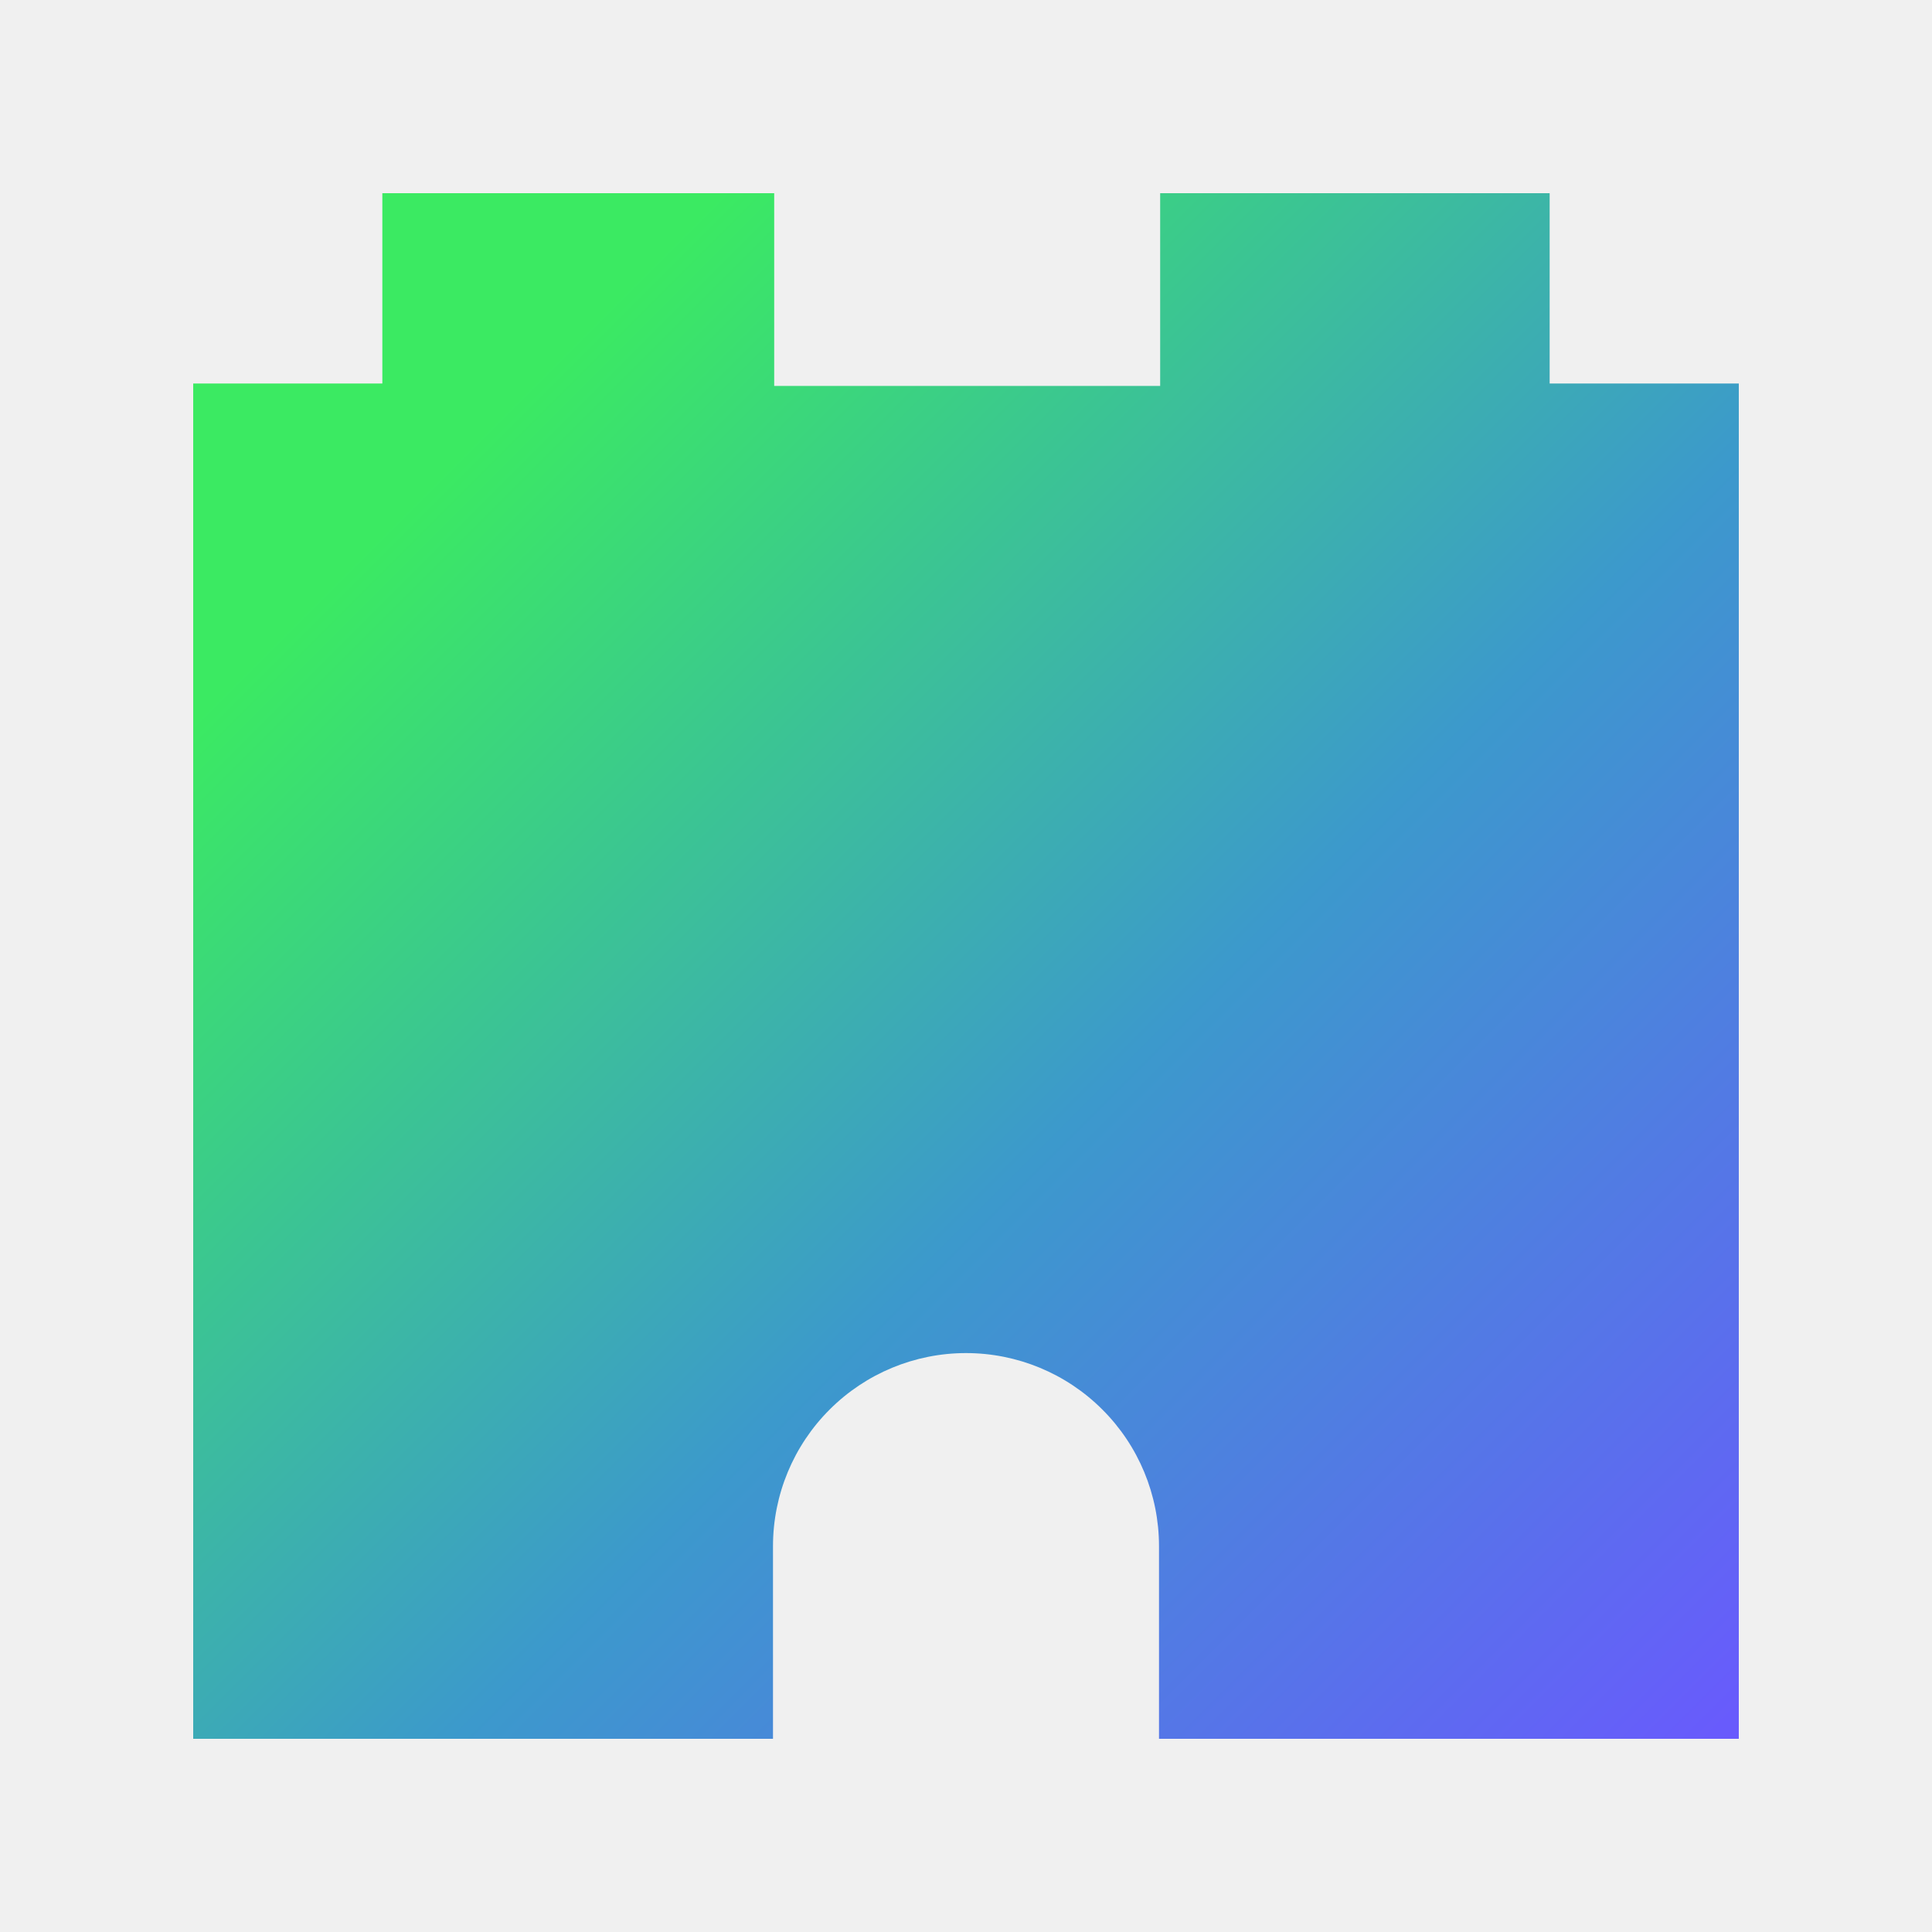
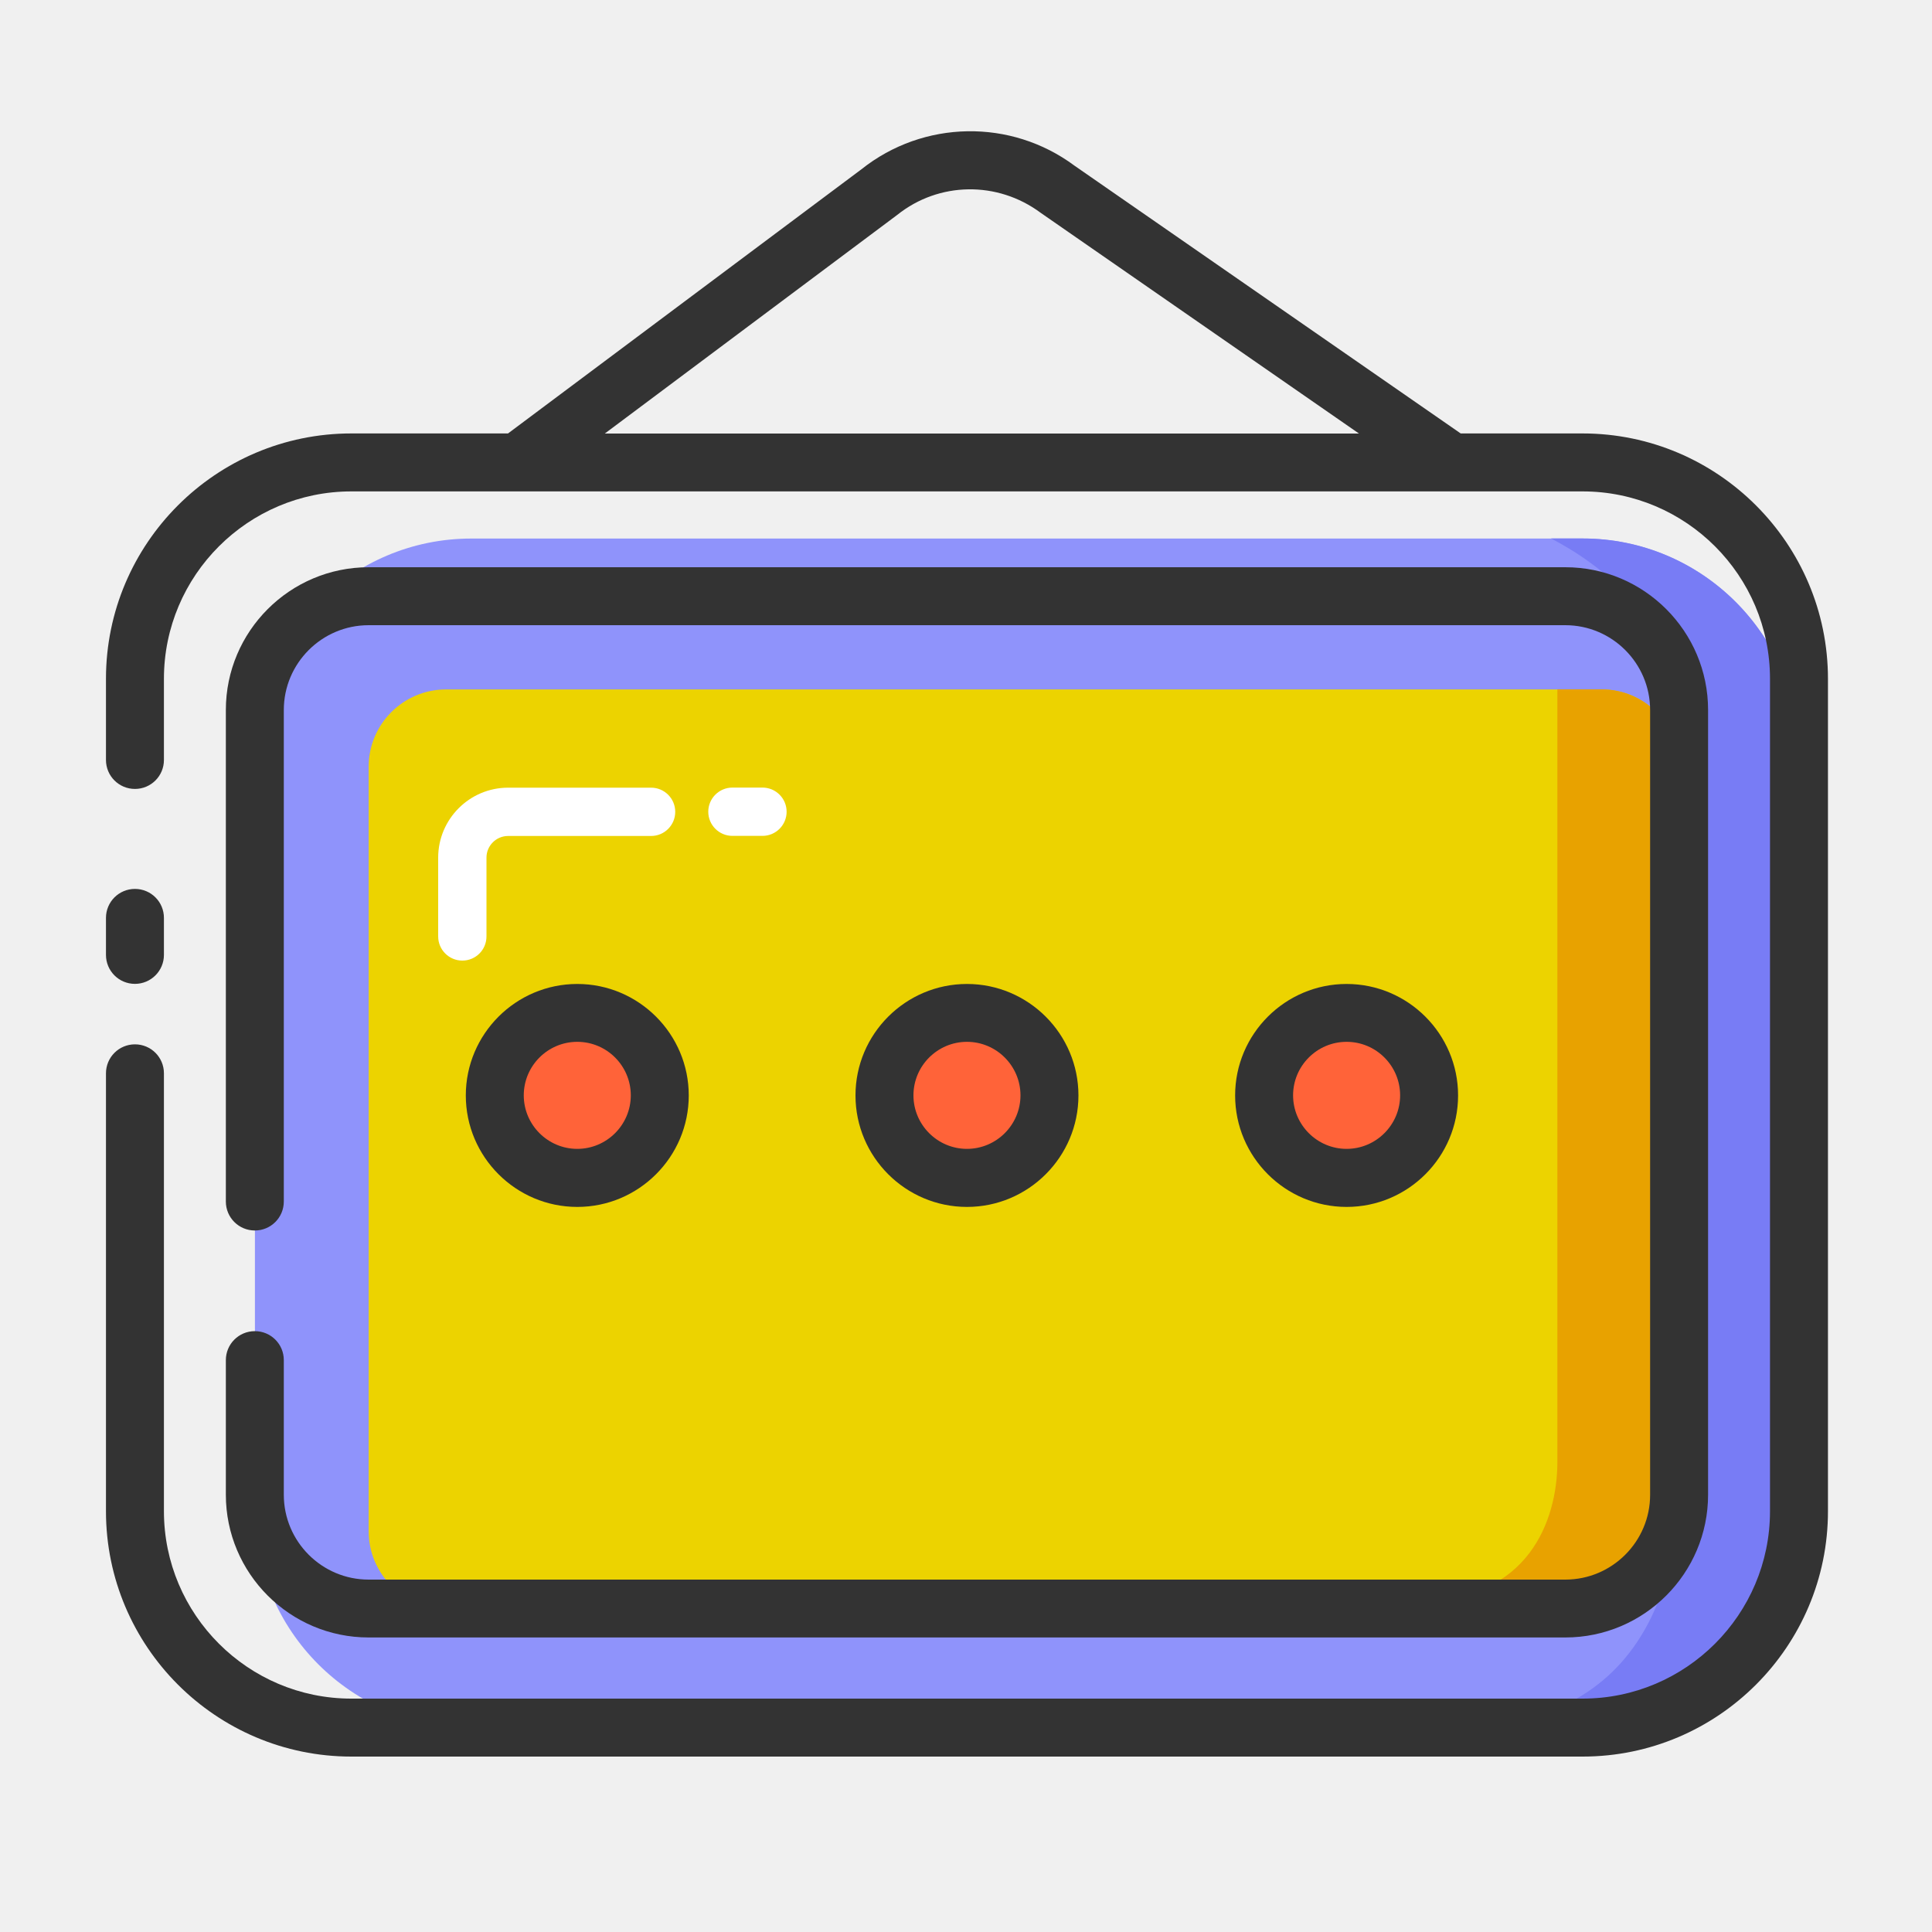
- <svg xmlns="http://www.w3.org/2000/svg" width="40" height="40" viewBox="0 0 40 40" fill="none">
-   <path d="M32.084 7.94V4H24.02V7.99H16.029V4H7.916V7.94H4V36H16.004V32.005C16.006 30.946 16.427 29.931 17.177 29.183C17.926 28.434 18.941 28.014 20 28.014C21.059 28.014 22.074 28.434 22.823 29.183C23.573 29.931 23.994 30.946 23.996 32.005V36H36V7.94H32.084Z" fill="url(#paint0_linear)" />
-   <defs>
-     <linearGradient id="paint0_linear" x1="2.942" y1="4.9" x2="37.777" y2="39.734" gradientUnits="userSpaceOnUse">
-       <stop offset="0.159" stop-color="#3BEA62" />
-       <stop offset="0.54" stop-color="#3C99CC" />
-       <stop offset="0.937" stop-color="#6B57FF" />
-     </linearGradient>
-   </defs>
+ <svg xmlns="http://www.w3.org/2000/svg" width="800px" height="800px" viewBox="0 0 1024 1024" class="icon" style="vertical-align: middle;fill: #000000;overflow: hidden;" version="1.1">
+   <path d="M838.81 915.712H249.805c-63.334 0-114.688-51.354-114.688-114.688v-400.896c0-63.334 51.354-114.688 114.688-114.688h589.005c63.334 0 114.688 51.354 114.688 114.688v400.896c0 63.334-51.354 114.688-114.688 114.688z" fill="#8F93FB" />
+   <path d="M838.81 285.389h-16.742c24.422 12.646 67.891 43.008 67.891 98.714v397.517c0 29.85-2.765 134.093-120.525 134.093h52.531c17.408-0.461 35.021-1.843 51.456-5.325 46.438-14.643 80.128-58.112 80.128-109.414v-400.896c-0.051-63.283-51.405-114.688-114.739-114.688z" fill="#787CF5" />
+   <path d="M71.526 521.472c-8.499 0-15.36-6.861-15.36-15.36v-19.61c0-8.499 6.861-15.36 15.36-15.36s15.36 6.861 15.36 15.36v19.61c0 8.499-6.912 15.36-15.36 15.36z" fill="#333333" />
+   <path d="M848.845 852.531H236.442a41.062 41.062 0 0 1-41.062-41.062v-404.992a41.062 41.062 0 0 1 41.062-41.062h612.403a41.062 41.062 0 0 1 41.062 41.062v404.992c0.051 22.682-18.381 41.062-41.062 41.062z" fill="#ECD300" />
+   <path d="M305.971 580.557m-43.725 0a43.725 43.725 0 1 0 87.45 0 43.725 43.725 0 1 0-87.45 0Z" fill="#FF6339" />
+   <path d="M512.512 580.557m-43.725 0a43.725 43.725 0 1 0 87.45 0 43.725 43.725 0 1 0-87.45 0Z" fill="#FF6339" />
+   <path d="M713.779 580.557m-43.725 0a43.725 43.725 0 1 0 87.45 0 43.725 43.725 0 1 0-87.45 0Z" fill="#FF6339" />
+   <path d="M848.845 365.363h-23.398v409.395c0 31.386-15.667 73.523-72.55 73.523 61.747 0 137.011 8.806 137.011-66.662V406.426c0.051-22.682-18.381-41.062-41.062-41.062z" fill="#E8A200" />
+   <path d="M829.645 867.891H195.379c-41.728 0-75.674-33.946-75.674-75.674V720.896c0-8.499 6.861-15.36 15.36-15.36s15.36 6.861 15.36 15.36v71.373c0 24.781 20.173 44.954 44.954 44.954h634.266c24.781 0 44.954-20.173 44.954-44.954V376.32c0-24.781-20.173-44.954-44.954-44.954H195.379c-24.781 0-44.954 20.173-44.954 44.954v260.506c0 8.499-6.861 15.36-15.36 15.36s-15.36-6.861-15.36-15.36V376.32c0-41.728 33.946-75.674 75.674-75.674h634.266c41.728 0 75.674 33.946 75.674 75.674v415.898c0 41.728-33.946 75.674-75.674 75.674z" fill="#333333" />
+   <path d="M838.81 229.734h-64.614l-204.698-141.926c-33.69-25.037-80.077-24.218-112.896 1.894L269.261 229.734H186.214c-71.731 0-130.048 58.368-130.048 130.048v43.008c0 8.499 6.861 15.36 15.36 15.36s15.36-6.861 15.36-15.36v-43.008c0-54.784 44.595-99.328 99.328-99.328h652.595c54.784 0 99.328 44.595 99.328 99.328v441.19c0 54.784-44.595 99.328-99.328 99.328H186.214c-54.784 0-99.328-44.595-99.328-99.328v-232.09c0-8.499-6.861-15.36-15.36-15.36s-15.36 6.861-15.36 15.36v232.09c0 71.731 58.368 130.048 130.048 130.048h652.595c71.731 0 130.048-58.368 130.048-130.048V359.834c0-71.731-58.368-130.099-130.048-130.099zM475.187 114.176c0.154-0.102 0.256-0.205 0.41-0.307 21.965-17.562 53.043-18.125 75.981-1.075l168.704 116.992H320.563l154.624-115.61z" fill="#333333" />
+   <path d="M305.971 639.693c-32.563 0-59.085-26.522-59.085-59.085s26.522-59.085 59.085-59.085c32.563 0 59.085 26.522 59.085 59.085s-26.522 59.085-59.085 59.085z m0-87.501c-15.667 0-28.365 12.749-28.365 28.365s12.749 28.365 28.365 28.365 28.365-12.749 28.365-28.365-12.698-28.365-28.365-28.365zM512.512 639.693c-32.563 0-59.085-26.522-59.085-59.085s26.522-59.085 59.085-59.085 59.085 26.522 59.085 59.085-26.522 59.085-59.085 59.085z m0-87.501c-15.667 0-28.365 12.749-28.365 28.365s12.749 28.365 28.365 28.365 28.365-12.749 28.365-28.365-12.749-28.365-28.365-28.365zM713.728 639.693c-32.563 0-59.085-26.522-59.085-59.085s26.522-59.085 59.085-59.085c32.563 0 59.085 26.522 59.085 59.085s-26.47 59.085-59.085 59.085z m0-87.501c-15.667 0-28.365 12.749-28.365 28.365s12.749 28.365 28.365 28.365 28.365-12.749 28.365-28.365-12.698-28.365-28.365-28.365z" fill="#333333" />
+   <path d="M245.043 509.133a12.8 12.8 0 0 1-12.8-12.8v-41.779c0-20.429 16.64-37.069 37.069-37.069h75.776a12.8 12.8 0 0 1 0 25.6H269.312c-6.298 0-11.469 5.12-11.469 11.469v41.779c0 7.066-5.683 12.8-12.8 12.8zM404.122 443.034h-15.923a12.8 12.8 0 0 1 0-25.6h15.923a12.8 12.8 0 0 1 0 25.6z" fill="#FFFFFF" />
</svg>
